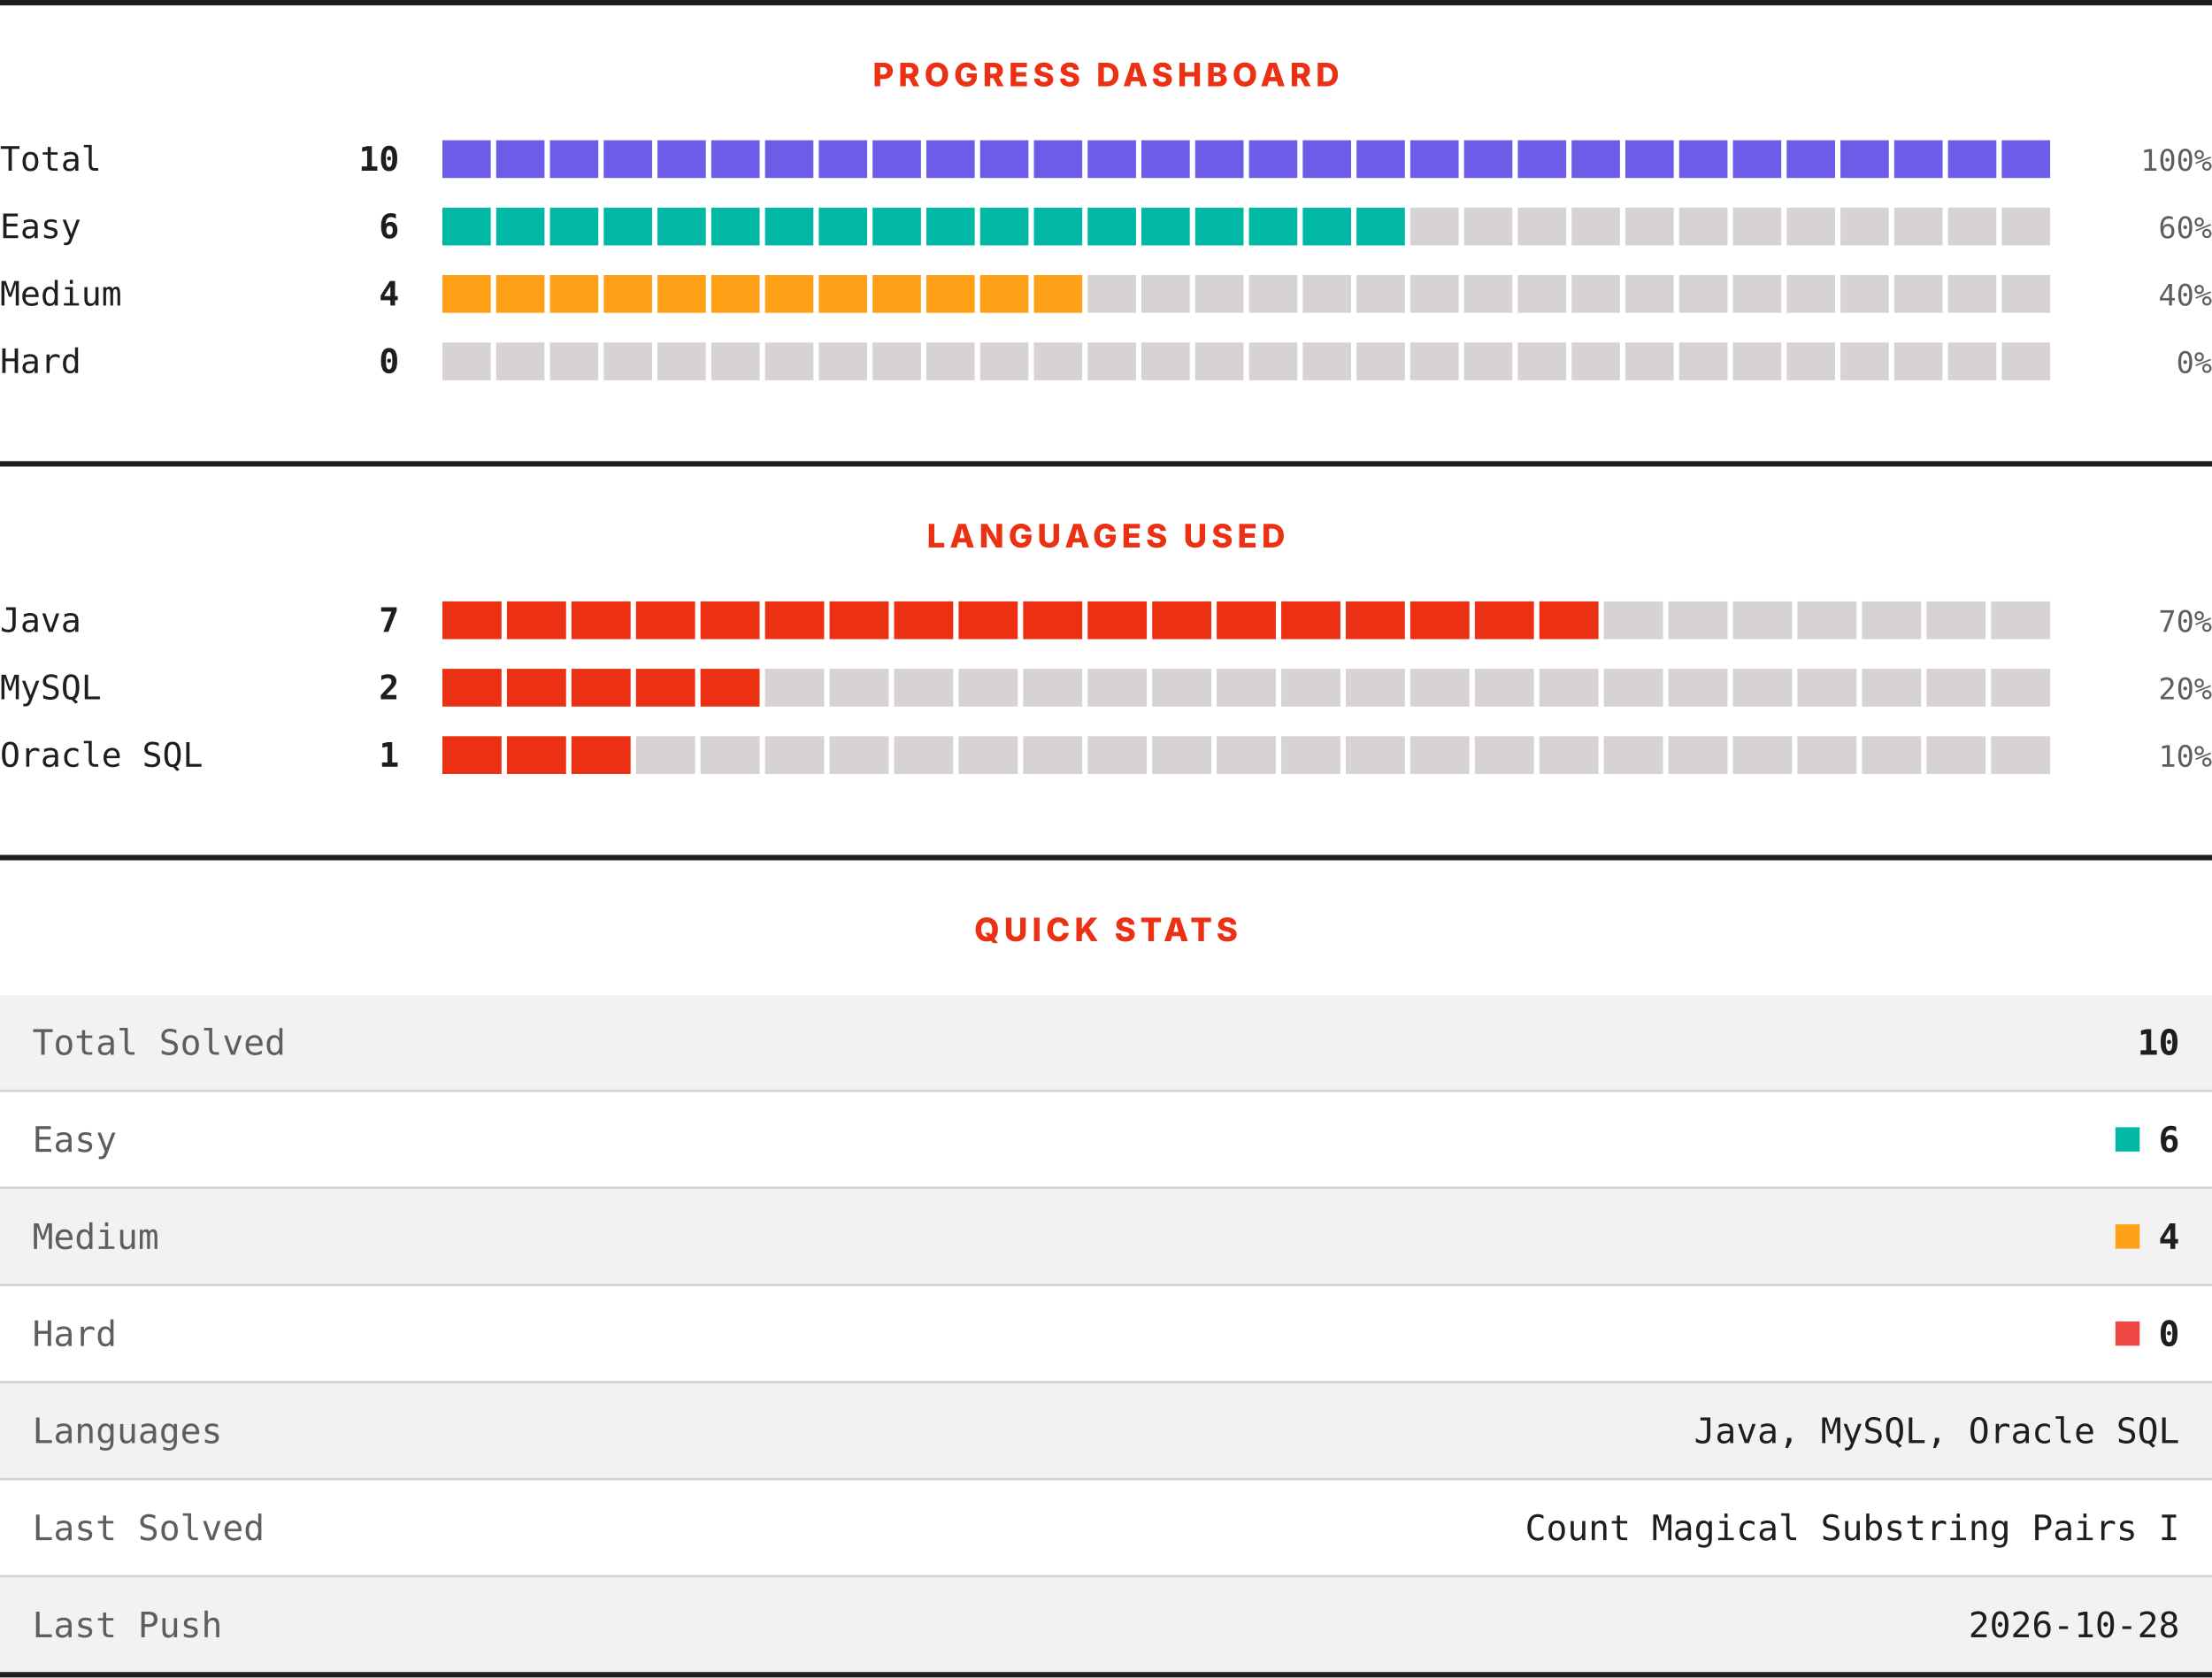
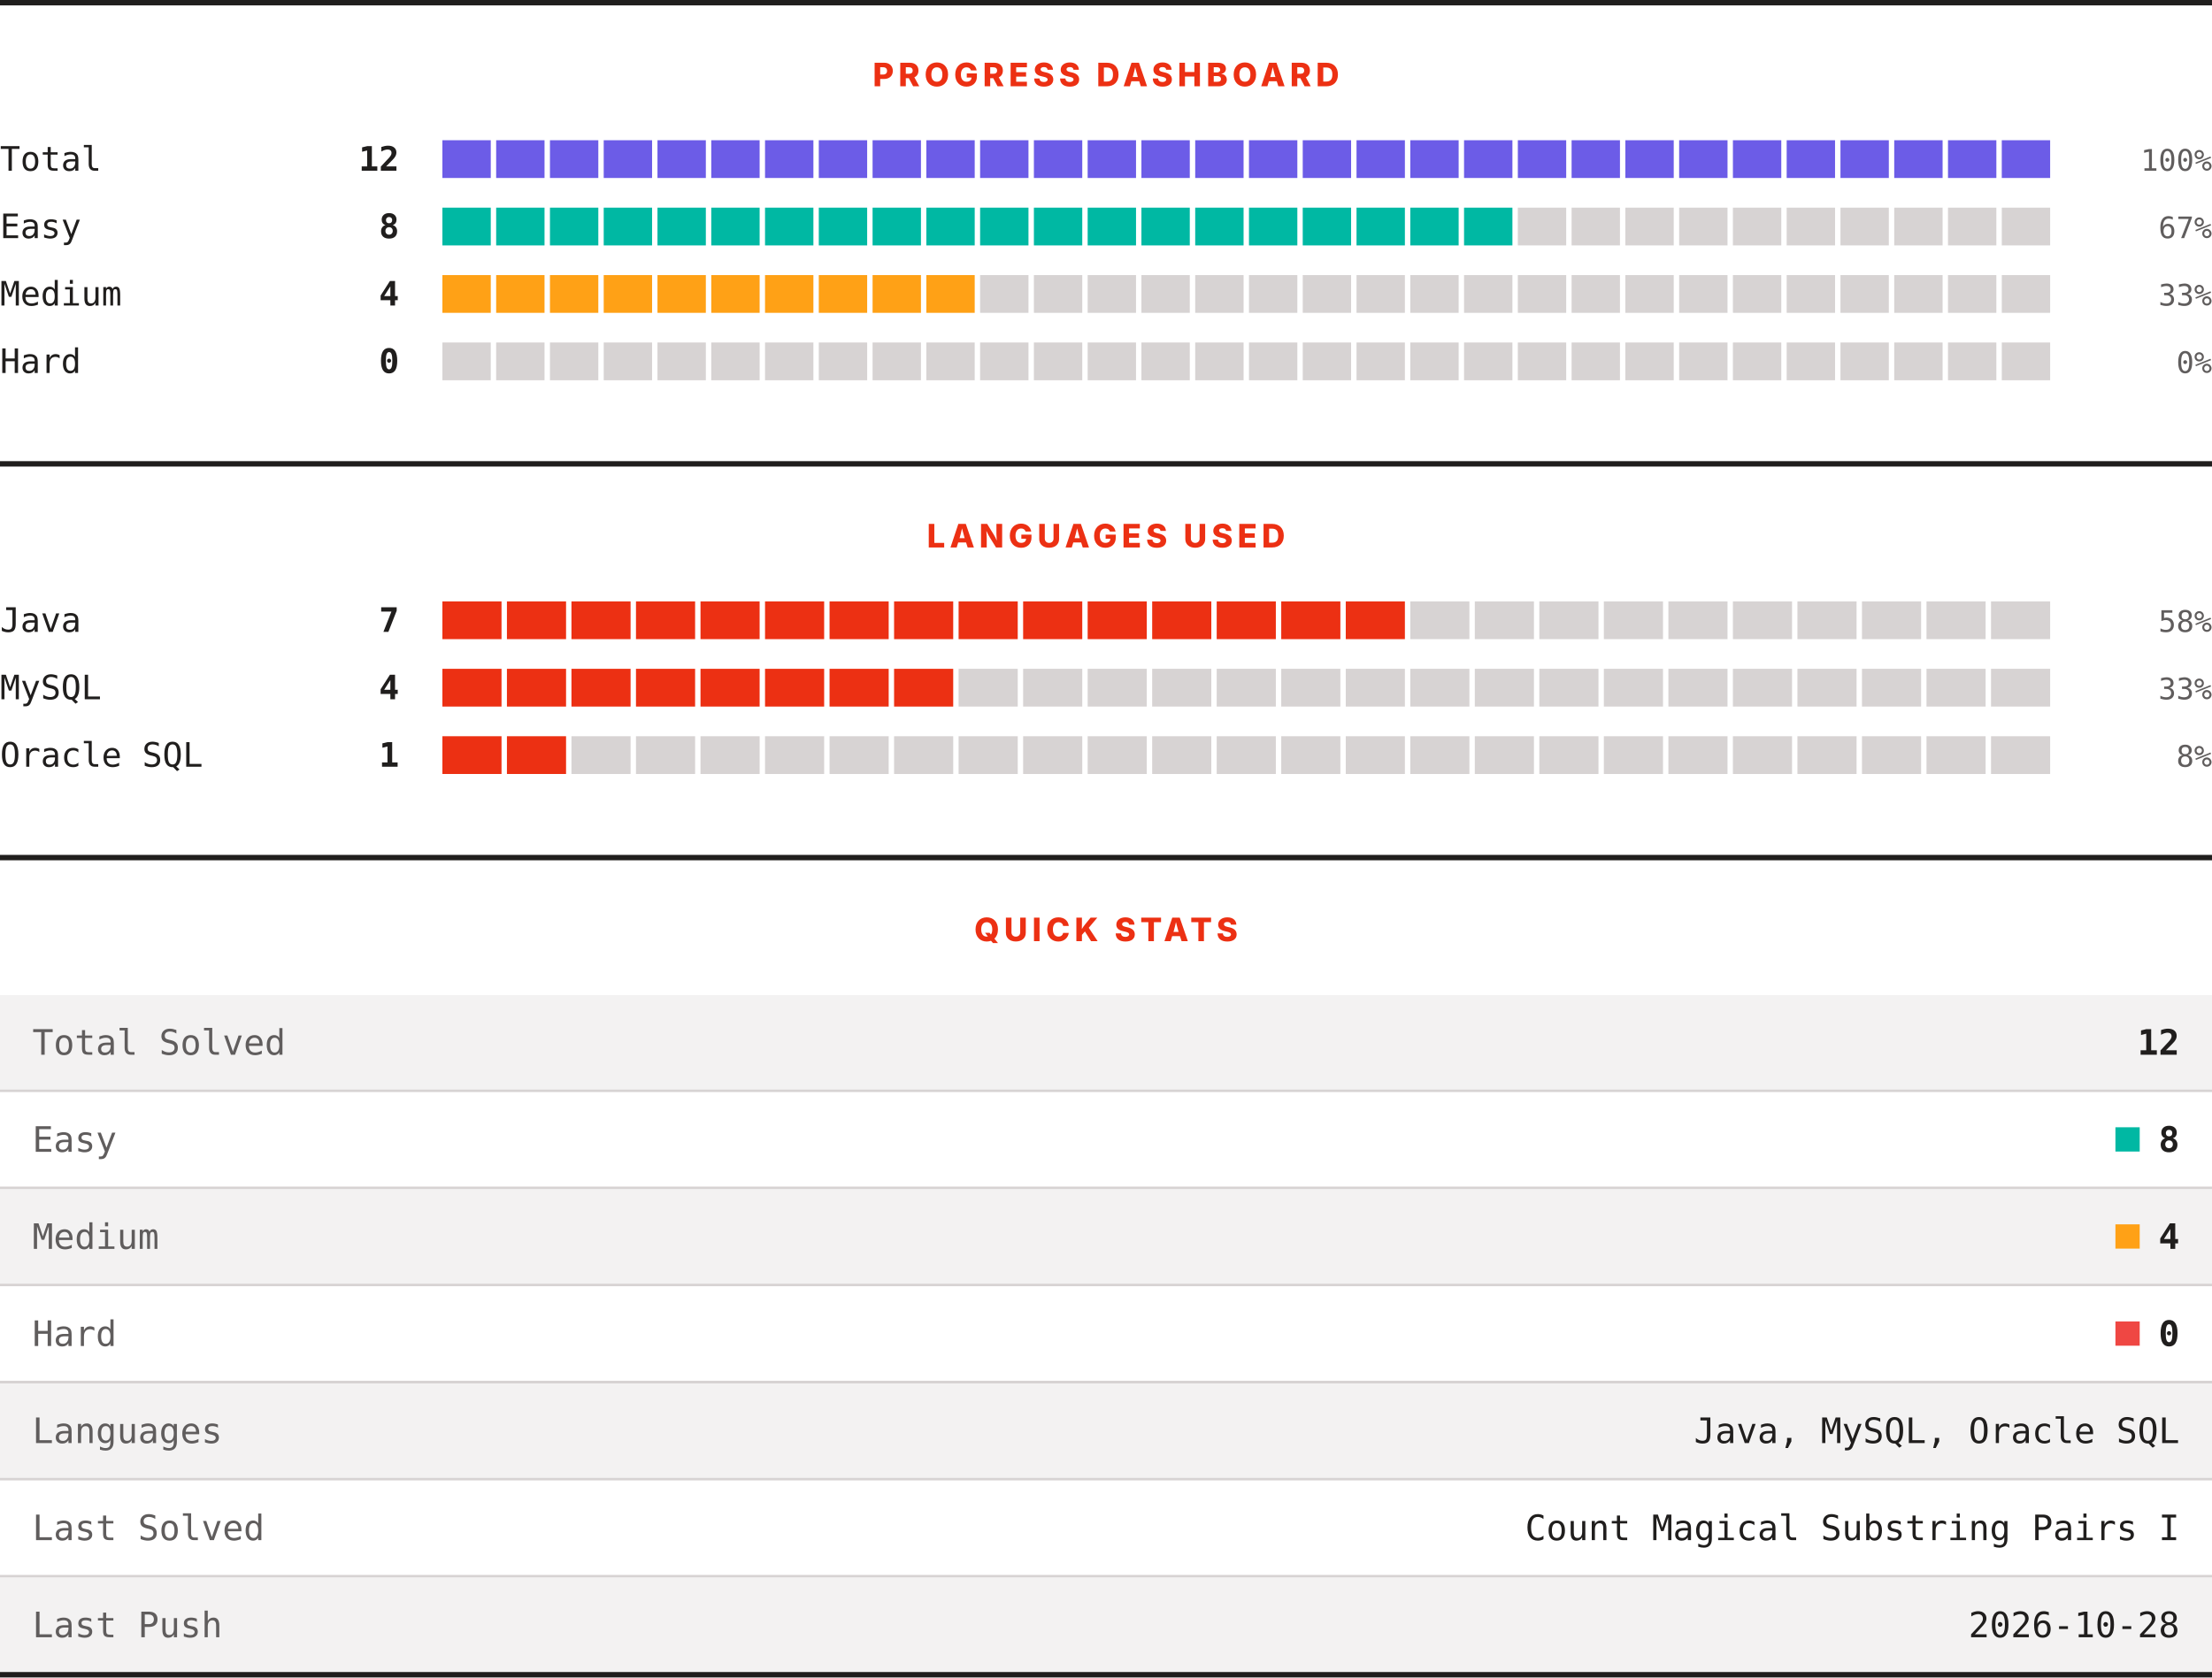
<svg xmlns="http://www.w3.org/2000/svg" width="820" height="622" viewBox="0 0 820 622" role="img" aria-label="LeetCode progress, languages and quick stats">
  <rect width="820" height="622" fill="#ffffff" />
  <rect x="0" y="0" width="820" height="2" fill="#201e1d" />
  <text x="410" y="32" text-anchor="middle" font-family="Archivo, system-ui, -apple-system, Segoe UI, sans-serif" font-size="12" font-weight="800" letter-spacing="1.68" fill="#ec3013">PROGRESS DASHBOARD</text>
  <text x="0" y="63.3" font-family="ui-monospace, SFMono-Regular, Menlo, Consolas, monospace" font-size="12.5" fill="#201e1d">Total</text>
-   <text x="148" y="63.3" text-anchor="end" font-family="ui-monospace, SFMono-Regular, Menlo, Consolas, monospace" font-size="12.5" font-weight="700" fill="#201e1d">10</text>
+   <text x="148" y="63.3" text-anchor="end" font-family="ui-monospace, SFMono-Regular, Menlo, Consolas, monospace" font-size="12.5" font-weight="700" fill="#201e1d">12</text>
  <rect x="164.00" y="52" width="17.93" height="14" fill="#6c5ce7" />
  <rect x="183.93" y="52" width="17.93" height="14" fill="#6c5ce7" />
  <rect x="203.87" y="52" width="17.93" height="14" fill="#6c5ce7" />
  <rect x="223.80" y="52" width="17.93" height="14" fill="#6c5ce7" />
  <rect x="243.73" y="52" width="17.93" height="14" fill="#6c5ce7" />
  <rect x="263.67" y="52" width="17.93" height="14" fill="#6c5ce7" />
  <rect x="283.60" y="52" width="17.93" height="14" fill="#6c5ce7" />
  <rect x="303.53" y="52" width="17.93" height="14" fill="#6c5ce7" />
  <rect x="323.47" y="52" width="17.93" height="14" fill="#6c5ce7" />
  <rect x="343.40" y="52" width="17.93" height="14" fill="#6c5ce7" />
  <rect x="363.33" y="52" width="17.93" height="14" fill="#6c5ce7" />
  <rect x="383.27" y="52" width="17.93" height="14" fill="#6c5ce7" />
  <rect x="403.20" y="52" width="17.93" height="14" fill="#6c5ce7" />
  <rect x="423.13" y="52" width="17.93" height="14" fill="#6c5ce7" />
  <rect x="443.07" y="52" width="17.93" height="14" fill="#6c5ce7" />
  <rect x="463.00" y="52" width="17.93" height="14" fill="#6c5ce7" />
  <rect x="482.93" y="52" width="17.93" height="14" fill="#6c5ce7" />
  <rect x="502.87" y="52" width="17.93" height="14" fill="#6c5ce7" />
  <rect x="522.80" y="52" width="17.93" height="14" fill="#6c5ce7" />
  <rect x="542.73" y="52" width="17.93" height="14" fill="#6c5ce7" />
  <rect x="562.67" y="52" width="17.93" height="14" fill="#6c5ce7" />
  <rect x="582.60" y="52" width="17.93" height="14" fill="#6c5ce7" />
  <rect x="602.53" y="52" width="17.93" height="14" fill="#6c5ce7" />
  <rect x="622.47" y="52" width="17.93" height="14" fill="#6c5ce7" />
  <rect x="642.40" y="52" width="17.93" height="14" fill="#6c5ce7" />
  <rect x="662.33" y="52" width="17.93" height="14" fill="#6c5ce7" />
  <rect x="682.27" y="52" width="17.93" height="14" fill="#6c5ce7" />
  <rect x="702.20" y="52" width="17.93" height="14" fill="#6c5ce7" />
  <rect x="722.13" y="52" width="17.93" height="14" fill="#6c5ce7" />
  <rect x="742.07" y="52" width="17.93" height="14" fill="#6c5ce7" />
  <text x="820" y="63.3" text-anchor="end" font-family="ui-monospace, SFMono-Regular, Menlo, Consolas, monospace" font-size="11" fill="#605d5d">100%</text>
  <text x="0" y="88.3" font-family="ui-monospace, SFMono-Regular, Menlo, Consolas, monospace" font-size="12.5" fill="#201e1d">Easy</text>
-   <text x="148" y="88.3" text-anchor="end" font-family="ui-monospace, SFMono-Regular, Menlo, Consolas, monospace" font-size="12.5" font-weight="700" fill="#201e1d">6</text>
+   <text x="148" y="88.3" text-anchor="end" font-family="ui-monospace, SFMono-Regular, Menlo, Consolas, monospace" font-size="12.5" font-weight="700" fill="#201e1d">8</text>
  <rect x="164.00" y="77" width="17.93" height="14" fill="#00b8a3" />
  <rect x="183.93" y="77" width="17.93" height="14" fill="#00b8a3" />
  <rect x="203.87" y="77" width="17.93" height="14" fill="#00b8a3" />
  <rect x="223.80" y="77" width="17.93" height="14" fill="#00b8a3" />
  <rect x="243.73" y="77" width="17.93" height="14" fill="#00b8a3" />
  <rect x="263.67" y="77" width="17.93" height="14" fill="#00b8a3" />
  <rect x="283.60" y="77" width="17.93" height="14" fill="#00b8a3" />
  <rect x="303.53" y="77" width="17.93" height="14" fill="#00b8a3" />
  <rect x="323.47" y="77" width="17.93" height="14" fill="#00b8a3" />
  <rect x="343.40" y="77" width="17.93" height="14" fill="#00b8a3" />
  <rect x="363.33" y="77" width="17.93" height="14" fill="#00b8a3" />
  <rect x="383.27" y="77" width="17.93" height="14" fill="#00b8a3" />
  <rect x="403.20" y="77" width="17.93" height="14" fill="#00b8a3" />
  <rect x="423.13" y="77" width="17.93" height="14" fill="#00b8a3" />
  <rect x="443.07" y="77" width="17.93" height="14" fill="#00b8a3" />
  <rect x="463.00" y="77" width="17.93" height="14" fill="#00b8a3" />
  <rect x="482.93" y="77" width="17.93" height="14" fill="#00b8a3" />
  <rect x="502.87" y="77" width="17.93" height="14" fill="#00b8a3" />
-   <rect x="522.80" y="77" width="17.93" height="14" fill="#d7d3d3" />
-   <rect x="542.73" y="77" width="17.93" height="14" fill="#d7d3d3" />
+   <rect x="522.80" y="77" width="17.93" height="14" fill="#00b8a3" />
+   <rect x="542.73" y="77" width="17.93" height="14" fill="#00b8a3" />
  <rect x="562.67" y="77" width="17.93" height="14" fill="#d7d3d3" />
  <rect x="582.60" y="77" width="17.93" height="14" fill="#d7d3d3" />
  <rect x="602.53" y="77" width="17.93" height="14" fill="#d7d3d3" />
  <rect x="622.47" y="77" width="17.93" height="14" fill="#d7d3d3" />
  <rect x="642.40" y="77" width="17.93" height="14" fill="#d7d3d3" />
  <rect x="662.33" y="77" width="17.93" height="14" fill="#d7d3d3" />
  <rect x="682.27" y="77" width="17.93" height="14" fill="#d7d3d3" />
  <rect x="702.20" y="77" width="17.93" height="14" fill="#d7d3d3" />
  <rect x="722.13" y="77" width="17.93" height="14" fill="#d7d3d3" />
  <rect x="742.07" y="77" width="17.93" height="14" fill="#d7d3d3" />
-   <text x="820" y="88.3" text-anchor="end" font-family="ui-monospace, SFMono-Regular, Menlo, Consolas, monospace" font-size="11" fill="#605d5d">60%</text>
+   <text x="820" y="88.3" text-anchor="end" font-family="ui-monospace, SFMono-Regular, Menlo, Consolas, monospace" font-size="11" fill="#605d5d">67%</text>
  <text x="0" y="113.3" font-family="ui-monospace, SFMono-Regular, Menlo, Consolas, monospace" font-size="12.5" fill="#201e1d">Medium</text>
  <text x="148" y="113.3" text-anchor="end" font-family="ui-monospace, SFMono-Regular, Menlo, Consolas, monospace" font-size="12.5" font-weight="700" fill="#201e1d">4</text>
  <rect x="164.00" y="102" width="17.93" height="14" fill="#ffa116" />
  <rect x="183.93" y="102" width="17.93" height="14" fill="#ffa116" />
  <rect x="203.87" y="102" width="17.93" height="14" fill="#ffa116" />
  <rect x="223.80" y="102" width="17.93" height="14" fill="#ffa116" />
  <rect x="243.73" y="102" width="17.93" height="14" fill="#ffa116" />
  <rect x="263.67" y="102" width="17.93" height="14" fill="#ffa116" />
  <rect x="283.60" y="102" width="17.93" height="14" fill="#ffa116" />
  <rect x="303.53" y="102" width="17.93" height="14" fill="#ffa116" />
  <rect x="323.47" y="102" width="17.93" height="14" fill="#ffa116" />
  <rect x="343.40" y="102" width="17.93" height="14" fill="#ffa116" />
-   <rect x="363.33" y="102" width="17.93" height="14" fill="#ffa116" />
-   <rect x="383.27" y="102" width="17.93" height="14" fill="#ffa116" />
+   <rect x="363.33" y="102" width="17.93" height="14" fill="#d7d3d3" />
+   <rect x="383.27" y="102" width="17.93" height="14" fill="#d7d3d3" />
  <rect x="403.20" y="102" width="17.93" height="14" fill="#d7d3d3" />
  <rect x="423.13" y="102" width="17.93" height="14" fill="#d7d3d3" />
  <rect x="443.07" y="102" width="17.93" height="14" fill="#d7d3d3" />
  <rect x="463.00" y="102" width="17.93" height="14" fill="#d7d3d3" />
  <rect x="482.93" y="102" width="17.93" height="14" fill="#d7d3d3" />
  <rect x="502.87" y="102" width="17.93" height="14" fill="#d7d3d3" />
  <rect x="522.80" y="102" width="17.93" height="14" fill="#d7d3d3" />
  <rect x="542.73" y="102" width="17.93" height="14" fill="#d7d3d3" />
  <rect x="562.67" y="102" width="17.93" height="14" fill="#d7d3d3" />
  <rect x="582.60" y="102" width="17.93" height="14" fill="#d7d3d3" />
  <rect x="602.53" y="102" width="17.93" height="14" fill="#d7d3d3" />
  <rect x="622.47" y="102" width="17.93" height="14" fill="#d7d3d3" />
  <rect x="642.40" y="102" width="17.93" height="14" fill="#d7d3d3" />
  <rect x="662.33" y="102" width="17.93" height="14" fill="#d7d3d3" />
  <rect x="682.27" y="102" width="17.93" height="14" fill="#d7d3d3" />
  <rect x="702.20" y="102" width="17.93" height="14" fill="#d7d3d3" />
  <rect x="722.13" y="102" width="17.93" height="14" fill="#d7d3d3" />
  <rect x="742.07" y="102" width="17.93" height="14" fill="#d7d3d3" />
-   <text x="820" y="113.3" text-anchor="end" font-family="ui-monospace, SFMono-Regular, Menlo, Consolas, monospace" font-size="11" fill="#605d5d">40%</text>
+   <text x="820" y="113.3" text-anchor="end" font-family="ui-monospace, SFMono-Regular, Menlo, Consolas, monospace" font-size="11" fill="#605d5d">33%</text>
  <text x="0" y="138.3" font-family="ui-monospace, SFMono-Regular, Menlo, Consolas, monospace" font-size="12.5" fill="#201e1d">Hard</text>
  <text x="148" y="138.3" text-anchor="end" font-family="ui-monospace, SFMono-Regular, Menlo, Consolas, monospace" font-size="12.5" font-weight="700" fill="#201e1d">0</text>
  <rect x="164.00" y="127" width="17.93" height="14" fill="#d7d3d3" />
  <rect x="183.93" y="127" width="17.93" height="14" fill="#d7d3d3" />
  <rect x="203.87" y="127" width="17.93" height="14" fill="#d7d3d3" />
  <rect x="223.80" y="127" width="17.93" height="14" fill="#d7d3d3" />
  <rect x="243.73" y="127" width="17.93" height="14" fill="#d7d3d3" />
  <rect x="263.67" y="127" width="17.93" height="14" fill="#d7d3d3" />
  <rect x="283.60" y="127" width="17.93" height="14" fill="#d7d3d3" />
  <rect x="303.53" y="127" width="17.93" height="14" fill="#d7d3d3" />
  <rect x="323.47" y="127" width="17.93" height="14" fill="#d7d3d3" />
  <rect x="343.40" y="127" width="17.93" height="14" fill="#d7d3d3" />
  <rect x="363.33" y="127" width="17.93" height="14" fill="#d7d3d3" />
  <rect x="383.27" y="127" width="17.93" height="14" fill="#d7d3d3" />
  <rect x="403.20" y="127" width="17.93" height="14" fill="#d7d3d3" />
  <rect x="423.13" y="127" width="17.93" height="14" fill="#d7d3d3" />
  <rect x="443.07" y="127" width="17.93" height="14" fill="#d7d3d3" />
  <rect x="463.00" y="127" width="17.93" height="14" fill="#d7d3d3" />
  <rect x="482.93" y="127" width="17.93" height="14" fill="#d7d3d3" />
  <rect x="502.87" y="127" width="17.93" height="14" fill="#d7d3d3" />
  <rect x="522.80" y="127" width="17.93" height="14" fill="#d7d3d3" />
  <rect x="542.73" y="127" width="17.93" height="14" fill="#d7d3d3" />
  <rect x="562.67" y="127" width="17.93" height="14" fill="#d7d3d3" />
  <rect x="582.60" y="127" width="17.93" height="14" fill="#d7d3d3" />
  <rect x="602.53" y="127" width="17.93" height="14" fill="#d7d3d3" />
  <rect x="622.47" y="127" width="17.93" height="14" fill="#d7d3d3" />
  <rect x="642.40" y="127" width="17.93" height="14" fill="#d7d3d3" />
  <rect x="662.33" y="127" width="17.93" height="14" fill="#d7d3d3" />
  <rect x="682.27" y="127" width="17.93" height="14" fill="#d7d3d3" />
  <rect x="702.20" y="127" width="17.93" height="14" fill="#d7d3d3" />
  <rect x="722.13" y="127" width="17.93" height="14" fill="#d7d3d3" />
  <rect x="742.07" y="127" width="17.93" height="14" fill="#d7d3d3" />
  <text x="820" y="138.3" text-anchor="end" font-family="ui-monospace, SFMono-Regular, Menlo, Consolas, monospace" font-size="11" fill="#605d5d">0%</text>
  <rect x="0" y="171" width="820" height="2" fill="#201e1d" />
  <text x="410" y="203" text-anchor="middle" font-family="Archivo, system-ui, -apple-system, Segoe UI, sans-serif" font-size="12" font-weight="800" letter-spacing="1.68" fill="#ec3013">LANGUAGES USED</text>
  <text x="0" y="234.3" font-family="ui-monospace, SFMono-Regular, Menlo, Consolas, monospace" font-size="12.5" fill="#201e1d">Java</text>
  <text x="148" y="234.3" text-anchor="end" font-family="ui-monospace, SFMono-Regular, Menlo, Consolas, monospace" font-size="12.5" font-weight="700" fill="#201e1d">7</text>
  <rect x="164.00" y="223" width="21.92" height="14" fill="#ec3013" />
  <rect x="187.92" y="223" width="21.92" height="14" fill="#ec3013" />
  <rect x="211.84" y="223" width="21.92" height="14" fill="#ec3013" />
  <rect x="235.76" y="223" width="21.92" height="14" fill="#ec3013" />
  <rect x="259.68" y="223" width="21.92" height="14" fill="#ec3013" />
  <rect x="283.60" y="223" width="21.92" height="14" fill="#ec3013" />
  <rect x="307.52" y="223" width="21.92" height="14" fill="#ec3013" />
  <rect x="331.44" y="223" width="21.92" height="14" fill="#ec3013" />
  <rect x="355.36" y="223" width="21.92" height="14" fill="#ec3013" />
  <rect x="379.28" y="223" width="21.92" height="14" fill="#ec3013" />
  <rect x="403.20" y="223" width="21.92" height="14" fill="#ec3013" />
  <rect x="427.12" y="223" width="21.92" height="14" fill="#ec3013" />
  <rect x="451.04" y="223" width="21.92" height="14" fill="#ec3013" />
  <rect x="474.96" y="223" width="21.92" height="14" fill="#ec3013" />
  <rect x="498.88" y="223" width="21.92" height="14" fill="#ec3013" />
-   <rect x="522.80" y="223" width="21.92" height="14" fill="#ec3013" />
-   <rect x="546.72" y="223" width="21.92" height="14" fill="#ec3013" />
-   <rect x="570.64" y="223" width="21.92" height="14" fill="#ec3013" />
+   <rect x="522.80" y="223" width="21.92" height="14" fill="#d7d3d3" />
+   <rect x="546.72" y="223" width="21.92" height="14" fill="#d7d3d3" />
+   <rect x="570.64" y="223" width="21.92" height="14" fill="#d7d3d3" />
  <rect x="594.56" y="223" width="21.92" height="14" fill="#d7d3d3" />
  <rect x="618.48" y="223" width="21.92" height="14" fill="#d7d3d3" />
  <rect x="642.40" y="223" width="21.92" height="14" fill="#d7d3d3" />
  <rect x="666.32" y="223" width="21.92" height="14" fill="#d7d3d3" />
  <rect x="690.24" y="223" width="21.92" height="14" fill="#d7d3d3" />
  <rect x="714.16" y="223" width="21.92" height="14" fill="#d7d3d3" />
  <rect x="738.08" y="223" width="21.92" height="14" fill="#d7d3d3" />
-   <text x="820" y="234.3" text-anchor="end" font-family="ui-monospace, SFMono-Regular, Menlo, Consolas, monospace" font-size="11" fill="#605d5d">70%</text>
+   <text x="820" y="234.3" text-anchor="end" font-family="ui-monospace, SFMono-Regular, Menlo, Consolas, monospace" font-size="11" fill="#605d5d">58%</text>
  <text x="0" y="259.3" font-family="ui-monospace, SFMono-Regular, Menlo, Consolas, monospace" font-size="12.5" fill="#201e1d">MySQL</text>
-   <text x="148" y="259.3" text-anchor="end" font-family="ui-monospace, SFMono-Regular, Menlo, Consolas, monospace" font-size="12.5" font-weight="700" fill="#201e1d">2</text>
+   <text x="148" y="259.3" text-anchor="end" font-family="ui-monospace, SFMono-Regular, Menlo, Consolas, monospace" font-size="12.5" font-weight="700" fill="#201e1d">4</text>
  <rect x="164.00" y="248" width="21.92" height="14" fill="#ec3013" />
  <rect x="187.92" y="248" width="21.92" height="14" fill="#ec3013" />
  <rect x="211.84" y="248" width="21.92" height="14" fill="#ec3013" />
  <rect x="235.76" y="248" width="21.92" height="14" fill="#ec3013" />
  <rect x="259.68" y="248" width="21.92" height="14" fill="#ec3013" />
-   <rect x="283.60" y="248" width="21.92" height="14" fill="#d7d3d3" />
-   <rect x="307.52" y="248" width="21.92" height="14" fill="#d7d3d3" />
-   <rect x="331.44" y="248" width="21.92" height="14" fill="#d7d3d3" />
+   <rect x="283.60" y="248" width="21.92" height="14" fill="#ec3013" />
+   <rect x="307.52" y="248" width="21.92" height="14" fill="#ec3013" />
+   <rect x="331.44" y="248" width="21.92" height="14" fill="#ec3013" />
  <rect x="355.36" y="248" width="21.92" height="14" fill="#d7d3d3" />
  <rect x="379.28" y="248" width="21.92" height="14" fill="#d7d3d3" />
  <rect x="403.20" y="248" width="21.92" height="14" fill="#d7d3d3" />
  <rect x="427.12" y="248" width="21.92" height="14" fill="#d7d3d3" />
  <rect x="451.04" y="248" width="21.92" height="14" fill="#d7d3d3" />
  <rect x="474.96" y="248" width="21.92" height="14" fill="#d7d3d3" />
  <rect x="498.88" y="248" width="21.92" height="14" fill="#d7d3d3" />
  <rect x="522.80" y="248" width="21.92" height="14" fill="#d7d3d3" />
  <rect x="546.72" y="248" width="21.92" height="14" fill="#d7d3d3" />
  <rect x="570.64" y="248" width="21.92" height="14" fill="#d7d3d3" />
  <rect x="594.56" y="248" width="21.92" height="14" fill="#d7d3d3" />
  <rect x="618.48" y="248" width="21.92" height="14" fill="#d7d3d3" />
  <rect x="642.40" y="248" width="21.92" height="14" fill="#d7d3d3" />
  <rect x="666.32" y="248" width="21.92" height="14" fill="#d7d3d3" />
  <rect x="690.24" y="248" width="21.92" height="14" fill="#d7d3d3" />
  <rect x="714.16" y="248" width="21.92" height="14" fill="#d7d3d3" />
  <rect x="738.08" y="248" width="21.92" height="14" fill="#d7d3d3" />
-   <text x="820" y="259.3" text-anchor="end" font-family="ui-monospace, SFMono-Regular, Menlo, Consolas, monospace" font-size="11" fill="#605d5d">20%</text>
+   <text x="820" y="259.3" text-anchor="end" font-family="ui-monospace, SFMono-Regular, Menlo, Consolas, monospace" font-size="11" fill="#605d5d">33%</text>
  <text x="0" y="284.3" font-family="ui-monospace, SFMono-Regular, Menlo, Consolas, monospace" font-size="12.5" fill="#201e1d">Oracle SQL</text>
  <text x="148" y="284.3" text-anchor="end" font-family="ui-monospace, SFMono-Regular, Menlo, Consolas, monospace" font-size="12.5" font-weight="700" fill="#201e1d">1</text>
  <rect x="164.00" y="273" width="21.92" height="14" fill="#ec3013" />
  <rect x="187.92" y="273" width="21.92" height="14" fill="#ec3013" />
-   <rect x="211.84" y="273" width="21.92" height="14" fill="#ec3013" />
+   <rect x="211.84" y="273" width="21.92" height="14" fill="#d7d3d3" />
  <rect x="235.76" y="273" width="21.92" height="14" fill="#d7d3d3" />
  <rect x="259.68" y="273" width="21.92" height="14" fill="#d7d3d3" />
  <rect x="283.60" y="273" width="21.92" height="14" fill="#d7d3d3" />
  <rect x="307.52" y="273" width="21.92" height="14" fill="#d7d3d3" />
  <rect x="331.44" y="273" width="21.92" height="14" fill="#d7d3d3" />
  <rect x="355.36" y="273" width="21.92" height="14" fill="#d7d3d3" />
  <rect x="379.28" y="273" width="21.92" height="14" fill="#d7d3d3" />
  <rect x="403.20" y="273" width="21.92" height="14" fill="#d7d3d3" />
  <rect x="427.12" y="273" width="21.92" height="14" fill="#d7d3d3" />
  <rect x="451.04" y="273" width="21.92" height="14" fill="#d7d3d3" />
  <rect x="474.96" y="273" width="21.92" height="14" fill="#d7d3d3" />
  <rect x="498.88" y="273" width="21.92" height="14" fill="#d7d3d3" />
  <rect x="522.80" y="273" width="21.92" height="14" fill="#d7d3d3" />
  <rect x="546.72" y="273" width="21.92" height="14" fill="#d7d3d3" />
  <rect x="570.64" y="273" width="21.92" height="14" fill="#d7d3d3" />
  <rect x="594.56" y="273" width="21.92" height="14" fill="#d7d3d3" />
  <rect x="618.48" y="273" width="21.92" height="14" fill="#d7d3d3" />
  <rect x="642.40" y="273" width="21.92" height="14" fill="#d7d3d3" />
  <rect x="666.32" y="273" width="21.92" height="14" fill="#d7d3d3" />
  <rect x="690.24" y="273" width="21.92" height="14" fill="#d7d3d3" />
  <rect x="714.16" y="273" width="21.92" height="14" fill="#d7d3d3" />
  <rect x="738.08" y="273" width="21.92" height="14" fill="#d7d3d3" />
-   <text x="820" y="284.3" text-anchor="end" font-family="ui-monospace, SFMono-Regular, Menlo, Consolas, monospace" font-size="11" fill="#605d5d">10%</text>
+   <text x="820" y="284.3" text-anchor="end" font-family="ui-monospace, SFMono-Regular, Menlo, Consolas, monospace" font-size="11" fill="#605d5d">8%</text>
  <rect x="0" y="317" width="820" height="2" fill="#201e1d" />
  <text x="410" y="349" text-anchor="middle" font-family="Archivo, system-ui, -apple-system, Segoe UI, sans-serif" font-size="12" font-weight="800" letter-spacing="1.68" fill="#ec3013">QUICK STATS</text>
  <rect x="0" y="369" width="820" height="35" fill="#f3f2f2" />
  <text x="12" y="391.1" font-family="ui-monospace, SFMono-Regular, Menlo, Consolas, monospace" font-size="13" fill="#605d5d">Total Solved</text>
-   <text x="808" y="391.1" text-anchor="end" font-family="ui-monospace, SFMono-Regular, Menlo, Consolas, monospace" font-size="13" font-weight="700" fill="#201e1d">10</text>
+   <text x="808" y="391.1" text-anchor="end" font-family="ui-monospace, SFMono-Regular, Menlo, Consolas, monospace" font-size="13" font-weight="700" fill="#201e1d">12</text>
  <rect x="0" y="404" width="820" height="1" fill="#d7d3d3" />
  <rect x="0" y="405" width="820" height="35" fill="#ffffff" />
  <text x="12" y="427.1" font-family="ui-monospace, SFMono-Regular, Menlo, Consolas, monospace" font-size="13" fill="#605d5d">Easy</text>
  <rect x="784.2" y="418" width="9" height="9" fill="#00b8a3" />
-   <text x="808" y="427.1" text-anchor="end" font-family="ui-monospace, SFMono-Regular, Menlo, Consolas, monospace" font-size="13" font-weight="700" fill="#201e1d">6</text>
+   <text x="808" y="427.1" text-anchor="end" font-family="ui-monospace, SFMono-Regular, Menlo, Consolas, monospace" font-size="13" font-weight="700" fill="#201e1d">8</text>
  <rect x="0" y="440" width="820" height="1" fill="#d7d3d3" />
  <rect x="0" y="441" width="820" height="35" fill="#f3f2f2" />
  <text x="12" y="463.1" font-family="ui-monospace, SFMono-Regular, Menlo, Consolas, monospace" font-size="13" fill="#605d5d">Medium</text>
  <rect x="784.2" y="454" width="9" height="9" fill="#ffa116" />
  <text x="808" y="463.1" text-anchor="end" font-family="ui-monospace, SFMono-Regular, Menlo, Consolas, monospace" font-size="13" font-weight="700" fill="#201e1d">4</text>
  <rect x="0" y="476" width="820" height="1" fill="#d7d3d3" />
  <rect x="0" y="477" width="820" height="35" fill="#ffffff" />
  <text x="12" y="499.1" font-family="ui-monospace, SFMono-Regular, Menlo, Consolas, monospace" font-size="13" fill="#605d5d">Hard</text>
  <rect x="784.2" y="490" width="9" height="9" fill="#ef4743" />
  <text x="808" y="499.1" text-anchor="end" font-family="ui-monospace, SFMono-Regular, Menlo, Consolas, monospace" font-size="13" font-weight="700" fill="#201e1d">0</text>
  <rect x="0" y="512" width="820" height="1" fill="#d7d3d3" />
  <rect x="0" y="513" width="820" height="35" fill="#f3f2f2" />
  <text x="12" y="535.1" font-family="ui-monospace, SFMono-Regular, Menlo, Consolas, monospace" font-size="13" fill="#605d5d">Languages</text>
  <text x="808" y="535.1" text-anchor="end" font-family="ui-monospace, SFMono-Regular, Menlo, Consolas, monospace" font-size="13" fill="#201e1d">Java, MySQL, Oracle SQL</text>
  <rect x="0" y="548" width="820" height="1" fill="#d7d3d3" />
  <rect x="0" y="549" width="820" height="35" fill="#ffffff" />
  <text x="12" y="571.1" font-family="ui-monospace, SFMono-Regular, Menlo, Consolas, monospace" font-size="13" fill="#605d5d">Last Solved</text>
  <text x="808" y="571.1" text-anchor="end" font-family="ui-monospace, SFMono-Regular, Menlo, Consolas, monospace" font-size="13" fill="#201e1d">Count Magical Substring Pairs I</text>
  <rect x="0" y="584" width="820" height="1" fill="#d7d3d3" />
  <rect x="0" y="585" width="820" height="35" fill="#f3f2f2" />
  <text x="12" y="607.1" font-family="ui-monospace, SFMono-Regular, Menlo, Consolas, monospace" font-size="13" fill="#605d5d">Last Push</text>
  <text x="808" y="607.1" text-anchor="end" font-family="ui-monospace, SFMono-Regular, Menlo, Consolas, monospace" font-size="13" fill="#201e1d">2026-10-28</text>
  <rect x="0" y="620" width="820" height="2" fill="#201e1d" />
</svg>
